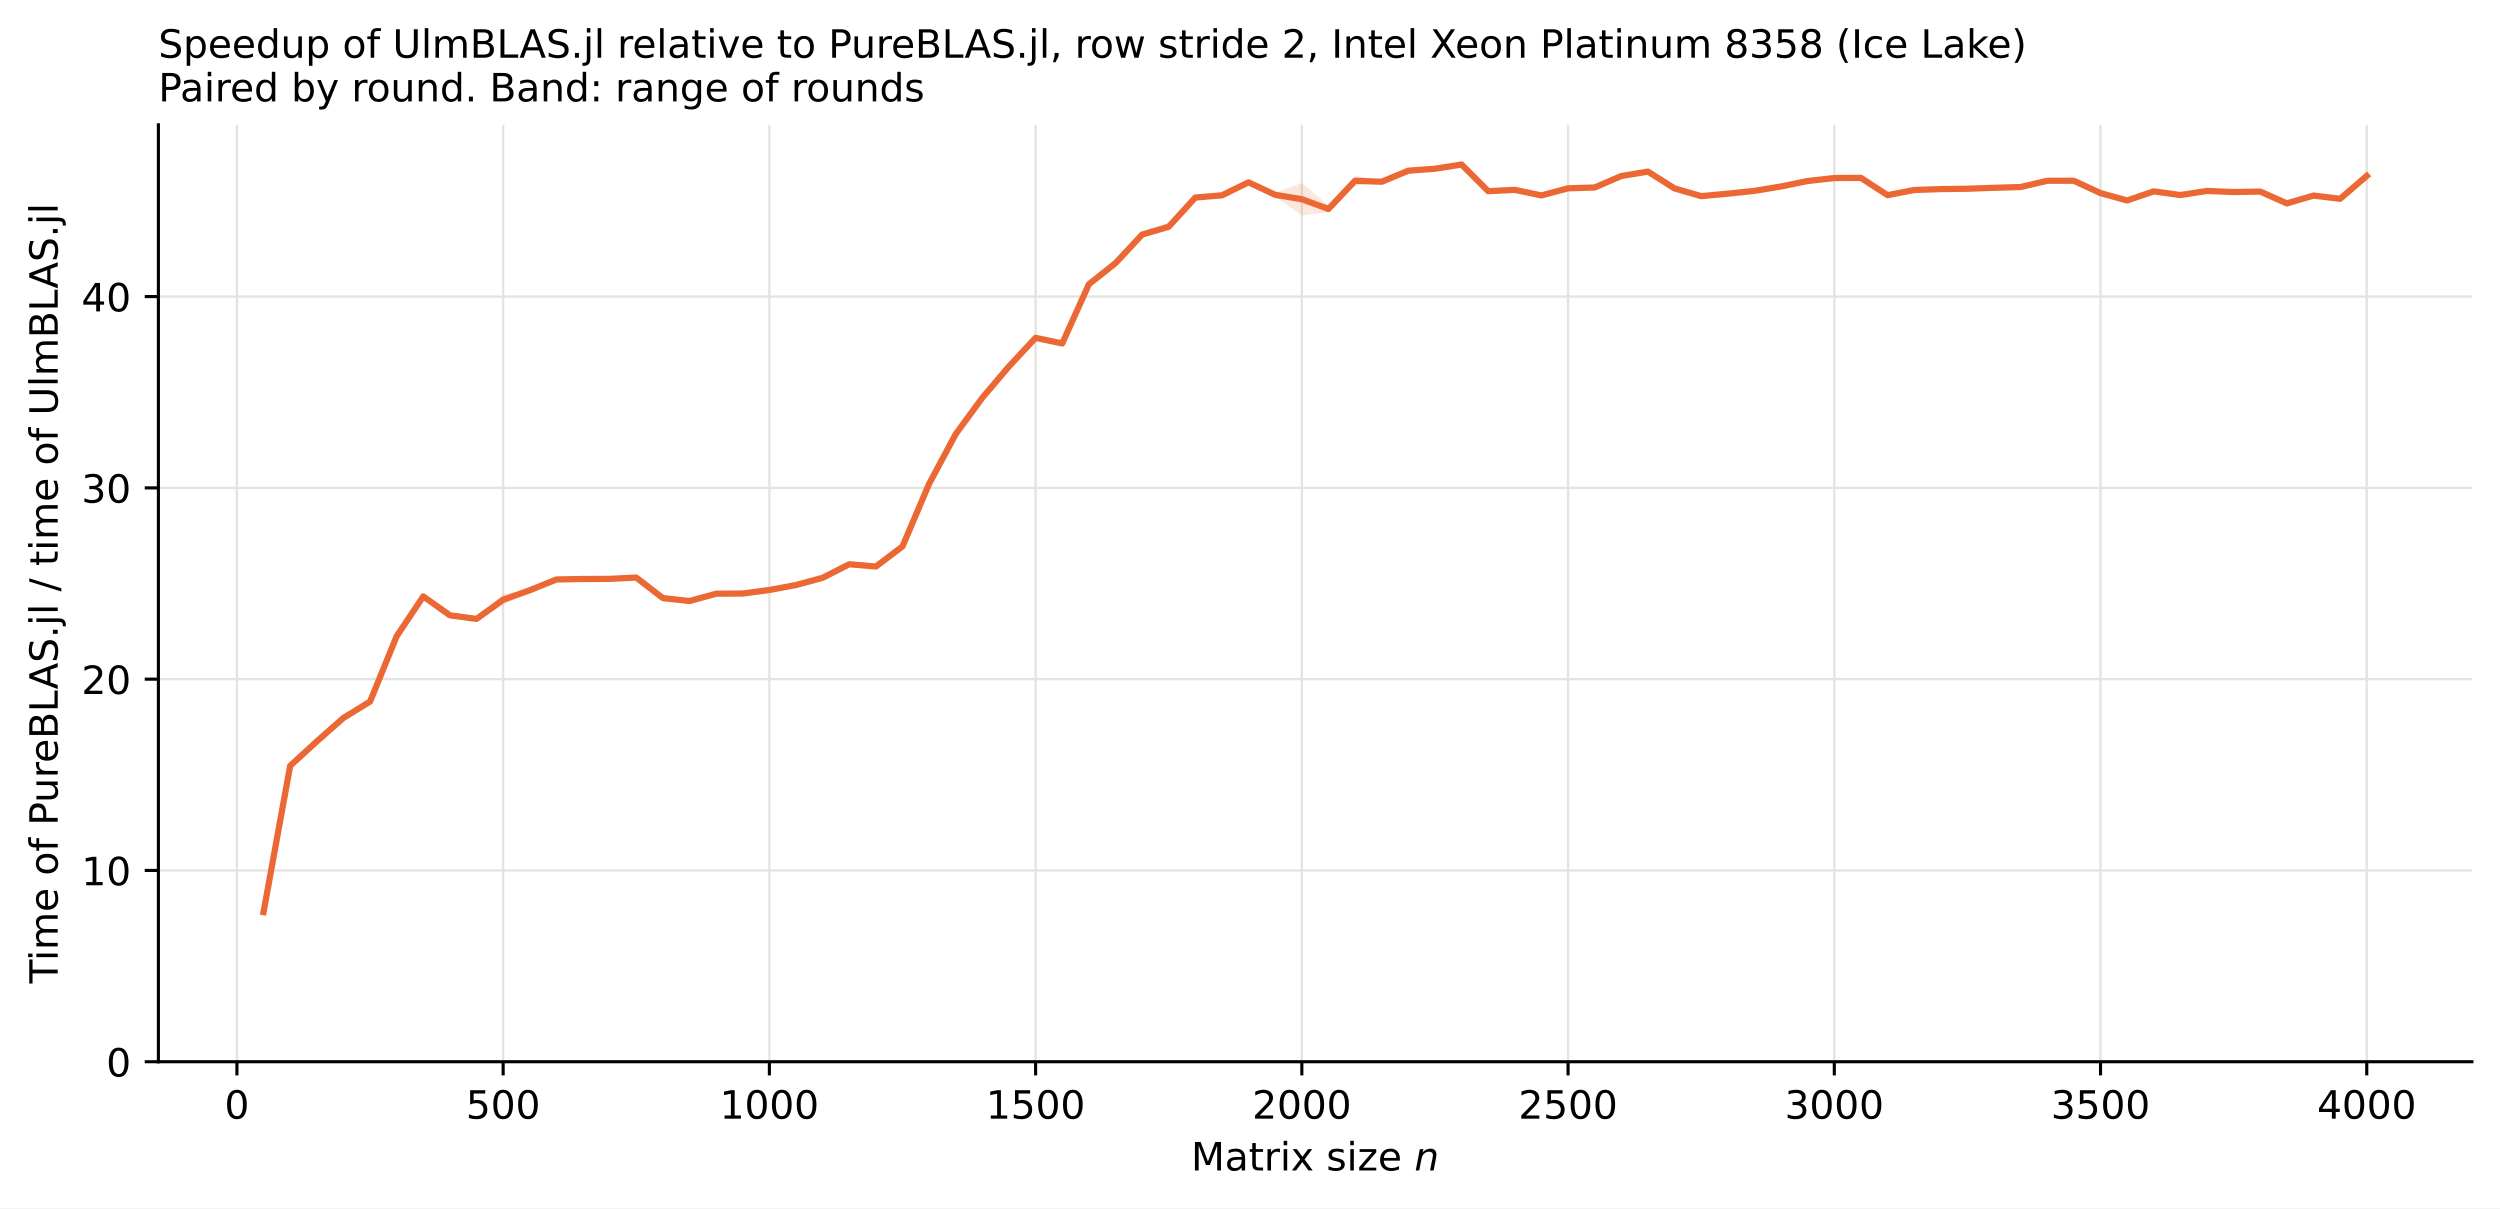
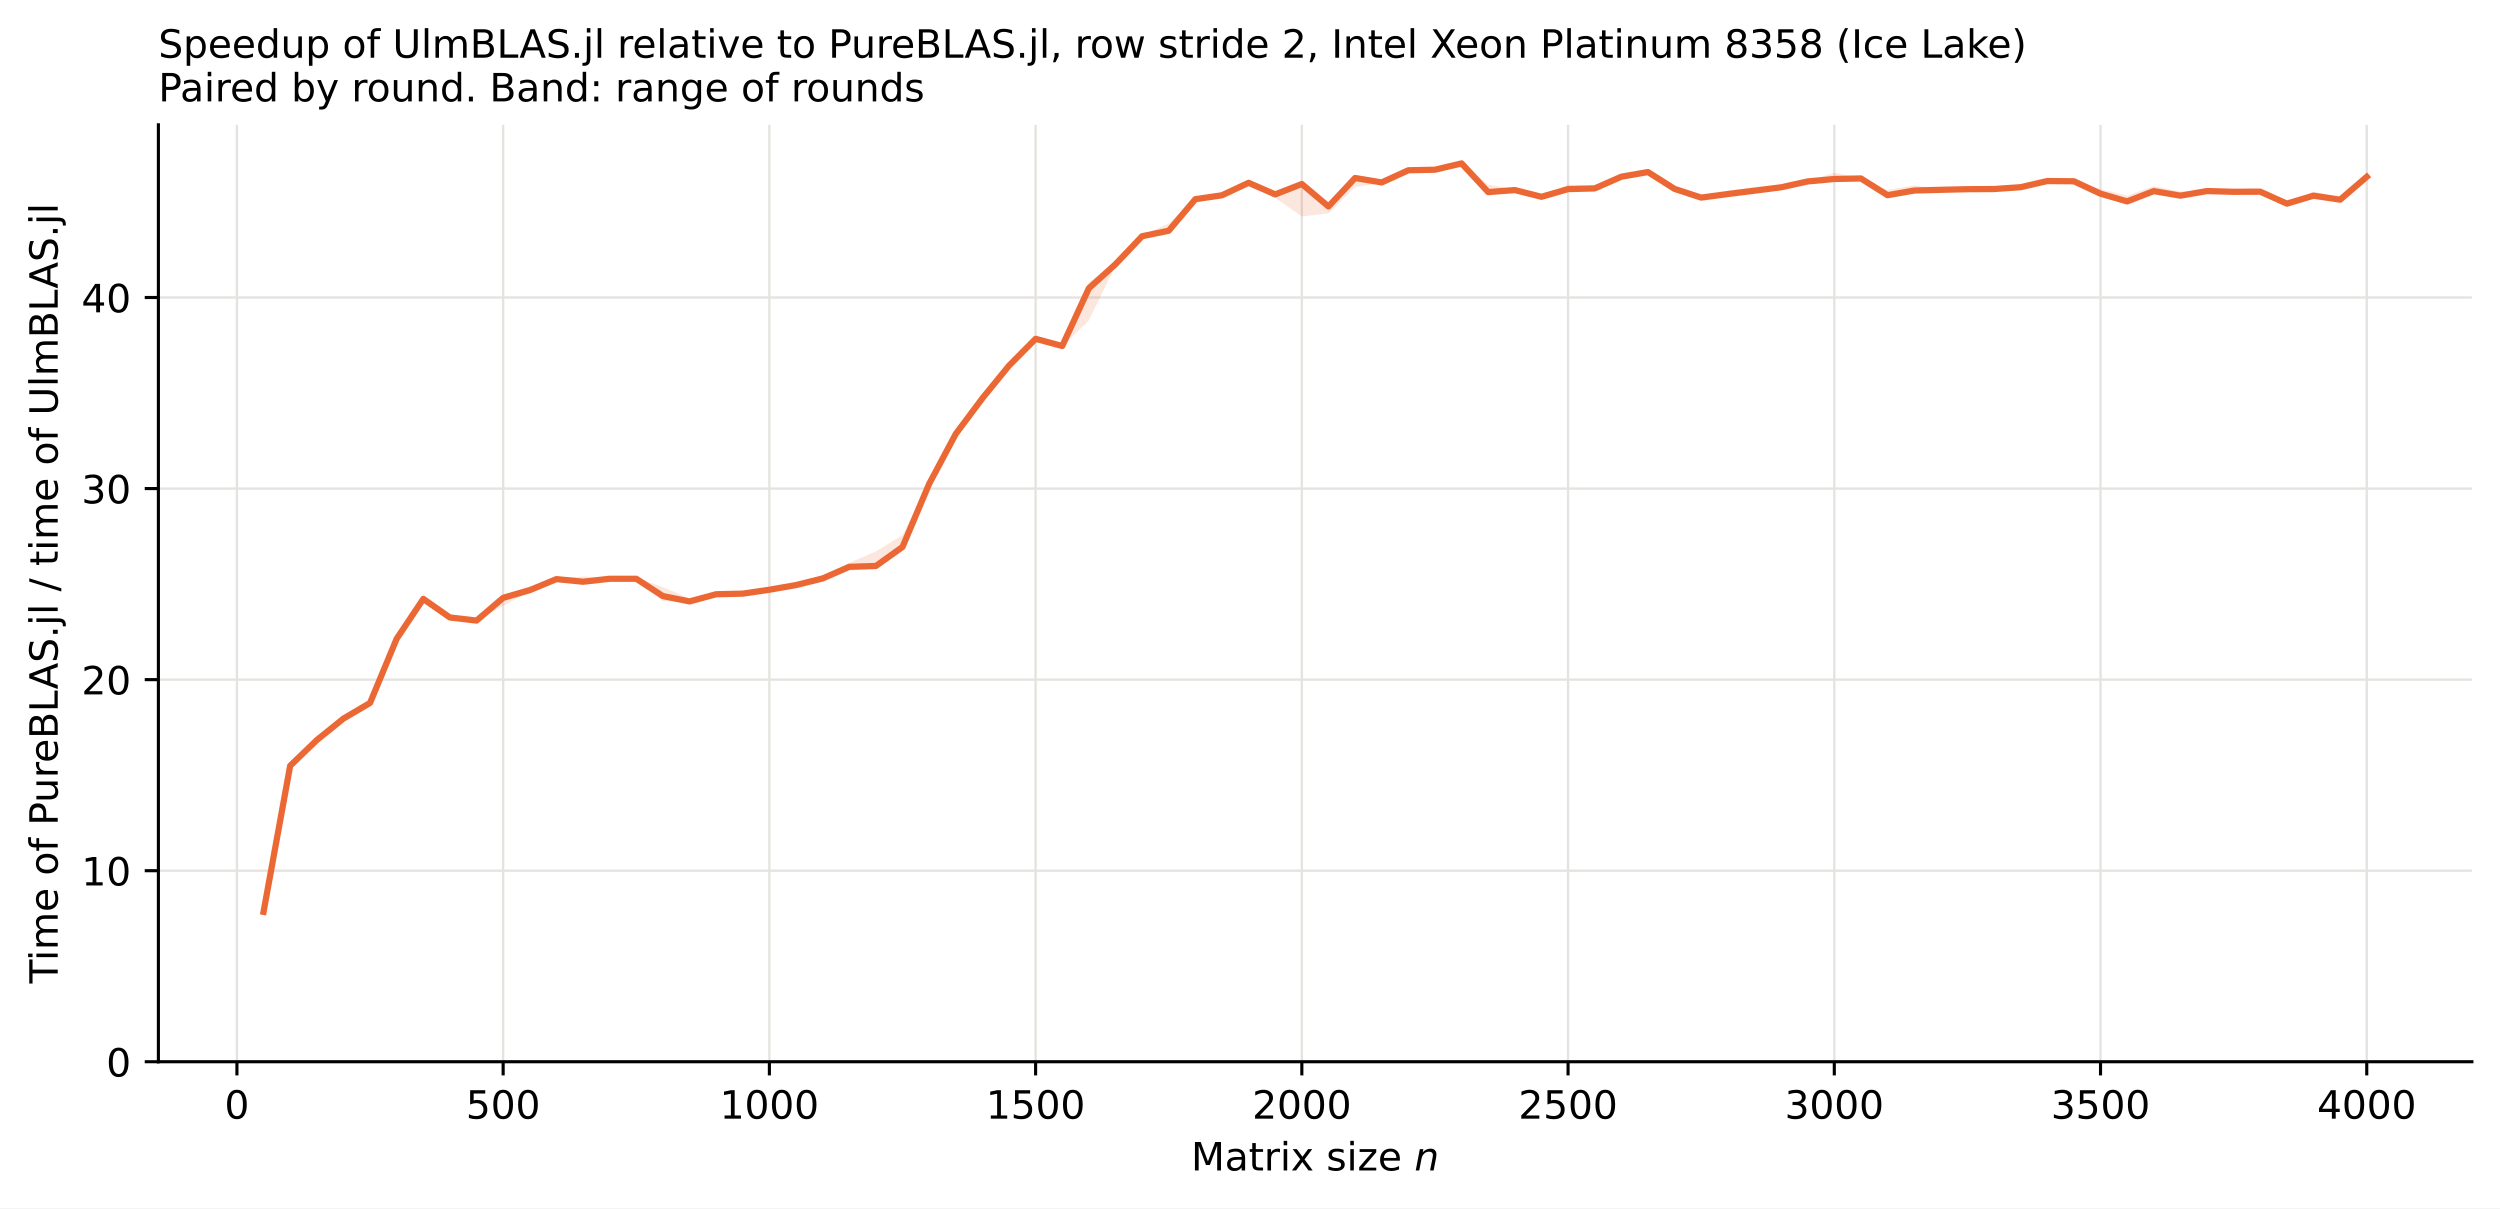
<svg xmlns="http://www.w3.org/2000/svg" xmlns:xlink="http://www.w3.org/1999/xlink" width="640.883pt" height="309.736pt" viewBox="0 0 640.883 309.736" version="1.1">
  <defs>
    <style type="text/css">*{stroke-linejoin: round; stroke-linecap: butt}</style>
  </defs>
  <g id="figure_1">
    <g id="patch_1">
      <path d="M 0 309.736  L 640.883 309.736  L 640.883 0  L 0 0  z " style="fill: #ffffff" />
    </g>
    <g id="axes_1">
      <g id="patch_2">
        <path d="M 40.603 272.18  L 633.683 272.18  L 633.683 31.996  L 40.603 31.996  z " style="fill: #ffffff" />
      </g>
      <g id="matplotlib.axis_1">
        <g id="xtick_1">
          <g id="line2d_1">
-             <path d="M 60.736 272.18  L 60.736 31.996  " clip-path="url(#p8089ffe214)" style="fill: none; stroke: #e4e3df; stroke-width: 0.6; stroke-linecap: square" />
+             <path d="M 60.736 272.18  L 60.736 31.996  " clip-path="url(#p62eb88b7e7)" style="fill: none; stroke: #e4e3df; stroke-width: 0.6; stroke-linecap: square" />
          </g>
          <g id="line2d_2">
            <defs>
-               <path id="m62ce71e92a" d="M 0 0  L 0 3.5  " style="stroke: #000000; stroke-width: 0.8" />
+               <path id="ma3f47b5cf2" d="M 0 0  L 0 3.5  " style="stroke: #000000; stroke-width: 0.8" />
            </defs>
            <g>
-               <use xlink:href="#m62ce71e92a" x="60.736" y="272.18" style="stroke: #000000; stroke-width: 0.8" />
+               <use xlink:href="#ma3f47b5cf2" x="60.736" y="272.18" style="stroke: #000000; stroke-width: 0.8" />
            </g>
          </g>
          <g id="text_1">
            <text style="font-size: 10px; font-family: 'DejaVu Sans', 'Bitstream Vera Sans', 'Computer Modern Sans Serif', 'Lucida Grande', 'Verdana', 'Geneva', 'Lucid', 'Arial', 'Helvetica', 'Avant Garde', sans-serif; text-anchor: middle" x="60.736" y="286.779" transform="rotate(-0 60.73645 286.7787)">0</text>
          </g>
        </g>
        <g id="xtick_2">
          <g id="line2d_3">
-             <path d="M 128.985 272.18  L 128.985 31.996  " clip-path="url(#p8089ffe214)" style="fill: none; stroke: #e4e3df; stroke-width: 0.6; stroke-linecap: square" />
+             <path d="M 128.985 272.18  L 128.985 31.996  " clip-path="url(#p62eb88b7e7)" style="fill: none; stroke: #e4e3df; stroke-width: 0.6; stroke-linecap: square" />
          </g>
          <g id="line2d_4">
            <g>
-               <use xlink:href="#m62ce71e92a" x="128.985" y="272.18" style="stroke: #000000; stroke-width: 0.8" />
+               <use xlink:href="#ma3f47b5cf2" x="128.985" y="272.18" style="stroke: #000000; stroke-width: 0.8" />
            </g>
          </g>
          <g id="text_2">
            <text style="font-size: 10px; font-family: 'DejaVu Sans', 'Bitstream Vera Sans', 'Computer Modern Sans Serif', 'Lucida Grande', 'Verdana', 'Geneva', 'Lucid', 'Arial', 'Helvetica', 'Avant Garde', sans-serif; text-anchor: middle" x="128.985" y="286.779" transform="rotate(-0 128.985 286.7787)">500</text>
          </g>
        </g>
        <g id="xtick_3">
          <g id="line2d_5">
-             <path d="M 197.234 272.18  L 197.234 31.996  " clip-path="url(#p8089ffe214)" style="fill: none; stroke: #e4e3df; stroke-width: 0.6; stroke-linecap: square" />
+             <path d="M 197.234 272.18  L 197.234 31.996  " clip-path="url(#p62eb88b7e7)" style="fill: none; stroke: #e4e3df; stroke-width: 0.6; stroke-linecap: square" />
          </g>
          <g id="line2d_6">
            <g>
-               <use xlink:href="#m62ce71e92a" x="197.234" y="272.18" style="stroke: #000000; stroke-width: 0.8" />
+               <use xlink:href="#ma3f47b5cf2" x="197.234" y="272.18" style="stroke: #000000; stroke-width: 0.8" />
            </g>
          </g>
          <g id="text_3">
            <text style="font-size: 10px; font-family: 'DejaVu Sans', 'Bitstream Vera Sans', 'Computer Modern Sans Serif', 'Lucida Grande', 'Verdana', 'Geneva', 'Lucid', 'Arial', 'Helvetica', 'Avant Garde', sans-serif; text-anchor: middle" x="197.234" y="286.779" transform="rotate(-0 197.2336 286.7787)">1000</text>
          </g>
        </g>
        <g id="xtick_4">
          <g id="line2d_7">
-             <path d="M 265.482 272.18  L 265.482 31.996  " clip-path="url(#p8089ffe214)" style="fill: none; stroke: #e4e3df; stroke-width: 0.6; stroke-linecap: square" />
+             <path d="M 265.482 272.18  L 265.482 31.996  " clip-path="url(#p62eb88b7e7)" style="fill: none; stroke: #e4e3df; stroke-width: 0.6; stroke-linecap: square" />
          </g>
          <g id="line2d_8">
            <g>
-               <use xlink:href="#m62ce71e92a" x="265.482" y="272.18" style="stroke: #000000; stroke-width: 0.8" />
+               <use xlink:href="#ma3f47b5cf2" x="265.482" y="272.18" style="stroke: #000000; stroke-width: 0.8" />
            </g>
          </g>
          <g id="text_4">
            <text style="font-size: 10px; font-family: 'DejaVu Sans', 'Bitstream Vera Sans', 'Computer Modern Sans Serif', 'Lucida Grande', 'Verdana', 'Geneva', 'Lucid', 'Arial', 'Helvetica', 'Avant Garde', sans-serif; text-anchor: middle" x="265.482" y="286.779" transform="rotate(-0 265.4821 286.7787)">1500</text>
          </g>
        </g>
        <g id="xtick_5">
          <g id="line2d_9">
-             <path d="M 333.731 272.18  L 333.731 31.996  " clip-path="url(#p8089ffe214)" style="fill: none; stroke: #e4e3df; stroke-width: 0.6; stroke-linecap: square" />
+             <path d="M 333.731 272.18  L 333.731 31.996  " clip-path="url(#p62eb88b7e7)" style="fill: none; stroke: #e4e3df; stroke-width: 0.6; stroke-linecap: square" />
          </g>
          <g id="line2d_10">
            <g>
-               <use xlink:href="#m62ce71e92a" x="333.731" y="272.18" style="stroke: #000000; stroke-width: 0.8" />
+               <use xlink:href="#ma3f47b5cf2" x="333.731" y="272.18" style="stroke: #000000; stroke-width: 0.8" />
            </g>
          </g>
          <g id="text_5">
            <text style="font-size: 10px; font-family: 'DejaVu Sans', 'Bitstream Vera Sans', 'Computer Modern Sans Serif', 'Lucida Grande', 'Verdana', 'Geneva', 'Lucid', 'Arial', 'Helvetica', 'Avant Garde', sans-serif; text-anchor: middle" x="333.731" y="286.779" transform="rotate(-0 333.7307 286.7787)">2000</text>
          </g>
        </g>
        <g id="xtick_6">
          <g id="line2d_11">
-             <path d="M 401.979 272.18  L 401.979 31.996  " clip-path="url(#p8089ffe214)" style="fill: none; stroke: #e4e3df; stroke-width: 0.6; stroke-linecap: square" />
+             <path d="M 401.979 272.18  L 401.979 31.996  " clip-path="url(#p62eb88b7e7)" style="fill: none; stroke: #e4e3df; stroke-width: 0.6; stroke-linecap: square" />
          </g>
          <g id="line2d_12">
            <g>
-               <use xlink:href="#m62ce71e92a" x="401.979" y="272.18" style="stroke: #000000; stroke-width: 0.8" />
+               <use xlink:href="#ma3f47b5cf2" x="401.979" y="272.18" style="stroke: #000000; stroke-width: 0.8" />
            </g>
          </g>
          <g id="text_6">
            <text style="font-size: 10px; font-family: 'DejaVu Sans', 'Bitstream Vera Sans', 'Computer Modern Sans Serif', 'Lucida Grande', 'Verdana', 'Geneva', 'Lucid', 'Arial', 'Helvetica', 'Avant Garde', sans-serif; text-anchor: middle" x="401.979" y="286.779" transform="rotate(-0 401.9793 286.7787)">2500</text>
          </g>
        </g>
        <g id="xtick_7">
          <g id="line2d_13">
-             <path d="M 470.228 272.18  L 470.228 31.996  " clip-path="url(#p8089ffe214)" style="fill: none; stroke: #e4e3df; stroke-width: 0.6; stroke-linecap: square" />
+             <path d="M 470.228 272.18  L 470.228 31.996  " clip-path="url(#p62eb88b7e7)" style="fill: none; stroke: #e4e3df; stroke-width: 0.6; stroke-linecap: square" />
          </g>
          <g id="line2d_14">
            <g>
-               <use xlink:href="#m62ce71e92a" x="470.228" y="272.18" style="stroke: #000000; stroke-width: 0.8" />
+               <use xlink:href="#ma3f47b5cf2" x="470.228" y="272.18" style="stroke: #000000; stroke-width: 0.8" />
            </g>
          </g>
          <g id="text_7">
            <text style="font-size: 10px; font-family: 'DejaVu Sans', 'Bitstream Vera Sans', 'Computer Modern Sans Serif', 'Lucida Grande', 'Verdana', 'Geneva', 'Lucid', 'Arial', 'Helvetica', 'Avant Garde', sans-serif; text-anchor: middle" x="470.228" y="286.779" transform="rotate(-0 470.2278 286.7787)">3000</text>
          </g>
        </g>
        <g id="xtick_8">
          <g id="line2d_15">
-             <path d="M 538.476 272.18  L 538.476 31.996  " clip-path="url(#p8089ffe214)" style="fill: none; stroke: #e4e3df; stroke-width: 0.6; stroke-linecap: square" />
+             <path d="M 538.476 272.18  L 538.476 31.996  " clip-path="url(#p62eb88b7e7)" style="fill: none; stroke: #e4e3df; stroke-width: 0.6; stroke-linecap: square" />
          </g>
          <g id="line2d_16">
            <g>
-               <use xlink:href="#m62ce71e92a" x="538.476" y="272.18" style="stroke: #000000; stroke-width: 0.8" />
+               <use xlink:href="#ma3f47b5cf2" x="538.476" y="272.18" style="stroke: #000000; stroke-width: 0.8" />
            </g>
          </g>
          <g id="text_8">
            <text style="font-size: 10px; font-family: 'DejaVu Sans', 'Bitstream Vera Sans', 'Computer Modern Sans Serif', 'Lucida Grande', 'Verdana', 'Geneva', 'Lucid', 'Arial', 'Helvetica', 'Avant Garde', sans-serif; text-anchor: middle" x="538.476" y="286.779" transform="rotate(-0 538.4764 286.7787)">3500</text>
          </g>
        </g>
        <g id="xtick_9">
          <g id="line2d_17">
-             <path d="M 606.725 272.18  L 606.725 31.996  " clip-path="url(#p8089ffe214)" style="fill: none; stroke: #e4e3df; stroke-width: 0.6; stroke-linecap: square" />
+             <path d="M 606.725 272.18  L 606.725 31.996  " clip-path="url(#p62eb88b7e7)" style="fill: none; stroke: #e4e3df; stroke-width: 0.6; stroke-linecap: square" />
          </g>
          <g id="line2d_18">
            <g>
-               <use xlink:href="#m62ce71e92a" x="606.725" y="272.18" style="stroke: #000000; stroke-width: 0.8" />
+               <use xlink:href="#ma3f47b5cf2" x="606.725" y="272.18" style="stroke: #000000; stroke-width: 0.8" />
            </g>
          </g>
          <g id="text_9">
            <text style="font-size: 10px; font-family: 'DejaVu Sans', 'Bitstream Vera Sans', 'Computer Modern Sans Serif', 'Lucida Grande', 'Verdana', 'Geneva', 'Lucid', 'Arial', 'Helvetica', 'Avant Garde', sans-serif; text-anchor: middle" x="606.725" y="286.779" transform="rotate(-0 606.7249 286.7787)">4000</text>
          </g>
        </g>
        <g id="text_10">
          <g transform="translate(305.3431 300.4568)">
            <text>
              <tspan x="0" y="-0.406" style="font-size: 10px; font-family: 'DejaVu Sans'">M</tspan>
              <tspan x="8.628" y="-0.406" style="font-size: 10px; font-family: 'DejaVu Sans'">a</tspan>
              <tspan x="14.756" y="-0.406" style="font-size: 10px; font-family: 'DejaVu Sans'">t</tspan>
              <tspan x="18.677" y="-0.406" style="font-size: 10px; font-family: 'DejaVu Sans'">r</tspan>
              <tspan x="22.788" y="-0.406" style="font-size: 10px; font-family: 'DejaVu Sans'">i</tspan>
              <tspan x="25.566" y="-0.406" style="font-size: 10px; font-family: 'DejaVu Sans'">x</tspan>
              <tspan x="31.484" y="-0.406" style="font-size: 10px; font-family: 'DejaVu Sans'"> </tspan>
              <tspan x="34.663" y="-0.406" style="font-size: 10px; font-family: 'DejaVu Sans'">s</tspan>
              <tspan x="39.873" y="-0.406" style="font-size: 10px; font-family: 'DejaVu Sans'">i</tspan>
              <tspan x="42.651" y="-0.406" style="font-size: 10px; font-family: 'DejaVu Sans'">z</tspan>
              <tspan x="47.9" y="-0.406" style="font-size: 10px; font-family: 'DejaVu Sans'">e</tspan>
              <tspan x="54.053" y="-0.406" style="font-size: 10px; font-family: 'DejaVu Sans'"> </tspan>
              <tspan x="57.231" y="-0.406" style="font-style: oblique; font-size: 10px; font-family: 'DejaVu Sans'">n</tspan>
            </text>
          </g>
        </g>
      </g>
      <g id="matplotlib.axis_2">
        <g id="ytick_1">
          <g id="line2d_19">
-             <path d="M 40.603 272.18  L 633.683 272.18  " clip-path="url(#p8089ffe214)" style="fill: none; stroke: #e4e3df; stroke-width: 0.6; stroke-linecap: square" />
+             <path d="M 40.603 272.18  L 633.683 272.18  " clip-path="url(#p62eb88b7e7)" style="fill: none; stroke: #e4e3df; stroke-width: 0.6; stroke-linecap: square" />
          </g>
          <g id="line2d_20">
            <defs>
-               <path id="m2fef79ce32" d="M 0 0  L -3.5 0  " style="stroke: #000000; stroke-width: 0.8" />
+               <path id="mf1a2f7d081" d="M 0 0  L -3.5 0  " style="stroke: #000000; stroke-width: 0.8" />
            </defs>
            <g>
-               <use xlink:href="#m2fef79ce32" x="40.603" y="272.18" style="stroke: #000000; stroke-width: 0.8" />
+               <use xlink:href="#mf1a2f7d081" x="40.603" y="272.18" style="stroke: #000000; stroke-width: 0.8" />
            </g>
          </g>
          <g id="text_11">
            <text style="font-size: 10px; font-family: 'DejaVu Sans', 'Bitstream Vera Sans', 'Computer Modern Sans Serif', 'Lucida Grande', 'Verdana', 'Geneva', 'Lucid', 'Arial', 'Helvetica', 'Avant Garde', sans-serif; text-anchor: end" x="33.603" y="275.979" transform="rotate(-0 33.60312 275.9795)">0</text>
          </g>
        </g>
        <g id="ytick_2">
          <g id="line2d_21">
-             <path d="M 40.603 223.143  L 633.683 223.143  " clip-path="url(#p8089ffe214)" style="fill: none; stroke: #e4e3df; stroke-width: 0.6; stroke-linecap: square" />
+             <path d="M 40.603 223.202  L 633.683 223.202  " clip-path="url(#p62eb88b7e7)" style="fill: none; stroke: #e4e3df; stroke-width: 0.6; stroke-linecap: square" />
          </g>
          <g id="line2d_22">
            <g>
-               <use xlink:href="#m2fef79ce32" x="40.603" y="223.143" style="stroke: #000000; stroke-width: 0.8" />
+               <use xlink:href="#mf1a2f7d081" x="40.603" y="223.202" style="stroke: #000000; stroke-width: 0.8" />
            </g>
          </g>
          <g id="text_12">
-             <text style="font-size: 10px; font-family: 'DejaVu Sans', 'Bitstream Vera Sans', 'Computer Modern Sans Serif', 'Lucida Grande', 'Verdana', 'Geneva', 'Lucid', 'Arial', 'Helvetica', 'Avant Garde', sans-serif; text-anchor: end" x="33.603" y="226.942" transform="rotate(-0 33.60312 226.9423)">10</text>
+             <text style="font-size: 10px; font-family: 'DejaVu Sans', 'Bitstream Vera Sans', 'Computer Modern Sans Serif', 'Lucida Grande', 'Verdana', 'Geneva', 'Lucid', 'Arial', 'Helvetica', 'Avant Garde', sans-serif; text-anchor: end" x="33.603" y="227.001" transform="rotate(-0 33.60312 227.0007)">10</text>
          </g>
        </g>
        <g id="ytick_3">
          <g id="line2d_23">
-             <path d="M 40.603 174.106  L 633.683 174.106  " clip-path="url(#p8089ffe214)" style="fill: none; stroke: #e4e3df; stroke-width: 0.6; stroke-linecap: square" />
+             <path d="M 40.603 174.223  L 633.683 174.223  " clip-path="url(#p62eb88b7e7)" style="fill: none; stroke: #e4e3df; stroke-width: 0.6; stroke-linecap: square" />
          </g>
          <g id="line2d_24">
            <g>
-               <use xlink:href="#m2fef79ce32" x="40.603" y="174.106" style="stroke: #000000; stroke-width: 0.8" />
+               <use xlink:href="#mf1a2f7d081" x="40.603" y="174.223" style="stroke: #000000; stroke-width: 0.8" />
            </g>
          </g>
          <g id="text_13">
-             <text style="font-size: 10px; font-family: 'DejaVu Sans', 'Bitstream Vera Sans', 'Computer Modern Sans Serif', 'Lucida Grande', 'Verdana', 'Geneva', 'Lucid', 'Arial', 'Helvetica', 'Avant Garde', sans-serif; text-anchor: end" x="33.603" y="177.905" transform="rotate(-0 33.60312 177.9052)">20</text>
+             <text style="font-size: 10px; font-family: 'DejaVu Sans', 'Bitstream Vera Sans', 'Computer Modern Sans Serif', 'Lucida Grande', 'Verdana', 'Geneva', 'Lucid', 'Arial', 'Helvetica', 'Avant Garde', sans-serif; text-anchor: end" x="33.603" y="178.022" transform="rotate(-0 33.60312 178.022)">20</text>
          </g>
        </g>
        <g id="ytick_4">
          <g id="line2d_25">
-             <path d="M 40.603 125.069  L 633.683 125.069  " clip-path="url(#p8089ffe214)" style="fill: none; stroke: #e4e3df; stroke-width: 0.6; stroke-linecap: square" />
+             <path d="M 40.603 125.244  L 633.683 125.244  " clip-path="url(#p62eb88b7e7)" style="fill: none; stroke: #e4e3df; stroke-width: 0.6; stroke-linecap: square" />
          </g>
          <g id="line2d_26">
            <g>
-               <use xlink:href="#m2fef79ce32" x="40.603" y="125.069" style="stroke: #000000; stroke-width: 0.8" />
+               <use xlink:href="#mf1a2f7d081" x="40.603" y="125.244" style="stroke: #000000; stroke-width: 0.8" />
            </g>
          </g>
          <g id="text_14">
-             <text style="font-size: 10px; font-family: 'DejaVu Sans', 'Bitstream Vera Sans', 'Computer Modern Sans Serif', 'Lucida Grande', 'Verdana', 'Geneva', 'Lucid', 'Arial', 'Helvetica', 'Avant Garde', sans-serif; text-anchor: end" x="33.603" y="128.868" transform="rotate(-0 33.60312 128.8681)">30</text>
+             <text style="font-size: 10px; font-family: 'DejaVu Sans', 'Bitstream Vera Sans', 'Computer Modern Sans Serif', 'Lucida Grande', 'Verdana', 'Geneva', 'Lucid', 'Arial', 'Helvetica', 'Avant Garde', sans-serif; text-anchor: end" x="33.603" y="129.043" transform="rotate(-0 33.60312 129.0432)">30</text>
          </g>
        </g>
        <g id="ytick_5">
          <g id="line2d_27">
-             <path d="M 40.603 76.032  L 633.683 76.032  " clip-path="url(#p8089ffe214)" style="fill: none; stroke: #e4e3df; stroke-width: 0.6; stroke-linecap: square" />
+             <path d="M 40.603 76.265  L 633.683 76.265  " clip-path="url(#p62eb88b7e7)" style="fill: none; stroke: #e4e3df; stroke-width: 0.6; stroke-linecap: square" />
          </g>
          <g id="line2d_28">
            <g>
-               <use xlink:href="#m2fef79ce32" x="40.603" y="76.032" style="stroke: #000000; stroke-width: 0.8" />
+               <use xlink:href="#mf1a2f7d081" x="40.603" y="76.265" style="stroke: #000000; stroke-width: 0.8" />
            </g>
          </g>
          <g id="text_15">
-             <text style="font-size: 10px; font-family: 'DejaVu Sans', 'Bitstream Vera Sans', 'Computer Modern Sans Serif', 'Lucida Grande', 'Verdana', 'Geneva', 'Lucid', 'Arial', 'Helvetica', 'Avant Garde', sans-serif; text-anchor: end" x="33.603" y="79.831" transform="rotate(-0 33.60312 79.83092)">40</text>
+             <text style="font-size: 10px; font-family: 'DejaVu Sans', 'Bitstream Vera Sans', 'Computer Modern Sans Serif', 'Lucida Grande', 'Verdana', 'Geneva', 'Lucid', 'Arial', 'Helvetica', 'Avant Garde', sans-serif; text-anchor: end" x="33.603" y="80.065" transform="rotate(-0 33.60312 80.06451)">40</text>
          </g>
        </g>
        <g id="text_16">
          <text style="font-size: 10px; font-family: 'DejaVu Sans', 'Bitstream Vera Sans', 'Computer Modern Sans Serif', 'Lucida Grande', 'Verdana', 'Geneva', 'Lucid', 'Arial', 'Helvetica', 'Avant Garde', sans-serif; text-anchor: middle" x="14.798" y="152.088" transform="rotate(-90 14.79844 152.0882)">Time of PureBLAS.jl / time of UlmBLAS.jl</text>
        </g>
      </g>
      <g id="FillBetweenPolyCollection_1">
        <defs>
-           <path id="m2ff7732c3e" d="M 67.561 -76.03  L 67.561 -75.798  L 74.386 -113.129  L 81.211 -119.233  L 88.036 -125.463  L 94.861 -129.647  L 101.686 -146.119  L 108.51 -156.23  L 115.335 -151.573  L 122.16 -150.785  L 128.985 -154.545  L 135.81 -158.247  L 142.635 -160.804  L 149.46 -160.512  L 156.284 -161.171  L 163.109 -161.515  L 169.934 -155.755  L 176.759 -155.618  L 183.584 -157.54  L 190.409 -157.467  L 197.234 -158.285  L 204.058 -159.636  L 210.883 -161.56  L 217.708 -164.584  L 224.533 -164.219  L 231.358 -169.651  L 238.183 -185.574  L 245.008 -198.256  L 251.832 -207.735  L 258.657 -215.409  L 265.482 -223.097  L 272.307 -221.256  L 279.132 -236.07  L 285.957 -242.247  L 292.782 -249.433  L 299.606 -250.557  L 306.431 -258.936  L 313.256 -259.396  L 320.081 -262.783  L 326.906 -259.248  L 333.731 -254.505  L 340.556 -255.279  L 347.38 -262.043  L 354.205 -263.042  L 361.03 -265.596  L 367.855 -266.461  L 374.68 -266.996  L 381.505 -260.688  L 388.33 -260.859  L 395.154 -259.554  L 401.979 -261.394  L 408.804 -261.648  L 415.629 -264.525  L 422.454 -265.593  L 429.279 -261.29  L 436.104 -259.346  L 442.928 -259.915  L 449.753 -260.498  L 456.578 -261.887  L 463.403 -263.112  L 470.228 -264.072  L 477.053 -263.866  L 483.878 -259.448  L 490.702 -260.905  L 497.527 -261.178  L 504.352 -261.201  L 511.177 -261.49  L 518.002 -261.313  L 524.827 -263.177  L 531.652 -263.254  L 538.476 -260.113  L 545.301 -258.333  L 552.126 -260.355  L 558.951 -259.619  L 565.776 -260.536  L 572.601 -260.187  L 579.426 -260.398  L 586.25 -257.386  L 593.075 -259.366  L 599.9 -258.732  L 606.725 -264.604  L 606.725 -264.683  L 606.725 -264.683  L 599.9 -258.814  L 593.075 -259.837  L 586.25 -257.797  L 579.426 -260.858  L 572.601 -260.832  L 565.776 -261.039  L 558.951 -259.846  L 552.126 -261.011  L 545.301 -258.368  L 538.476 -260.35  L 531.652 -263.537  L 524.827 -263.613  L 518.002 -262.272  L 511.177 -261.697  L 504.352 -261.505  L 497.527 -261.343  L 490.702 -261.16  L 483.878 -259.961  L 477.053 -264.428  L 470.228 -264.122  L 463.403 -263.552  L 456.578 -261.989  L 449.753 -261.117  L 442.928 -260.259  L 436.104 -259.569  L 429.279 -261.582  L 422.454 -265.905  L 415.629 -264.708  L 408.804 -261.702  L 401.979 -261.528  L 395.154 -259.727  L 388.33 -261.279  L 381.505 -260.759  L 374.68 -268.124  L 367.855 -266.5  L 361.03 -266.363  L 354.205 -263.239  L 347.38 -264.741  L 340.556 -257.064  L 333.731 -262.835  L 326.906 -260.34  L 320.081 -263.204  L 313.256 -259.939  L 306.431 -259.25  L 299.606 -252.688  L 292.782 -249.758  L 285.957 -242.308  L 279.132 -237.643  L 272.307 -222.123  L 265.482 -223.172  L 258.657 -216.215  L 251.832 -207.828  L 245.008 -198.685  L 238.183 -185.854  L 231.358 -169.679  L 224.533 -164.795  L 217.708 -165.597  L 210.883 -161.679  L 204.058 -159.896  L 197.234 -158.702  L 190.409 -157.697  L 183.584 -157.544  L 176.759 -155.699  L 169.934 -157.072  L 163.109 -161.838  L 156.284 -161.517  L 149.46 -162.102  L 142.635 -161.57  L 135.81 -158.592  L 128.985 -157.451  L 122.16 -151.365  L 115.335 -152.423  L 108.51 -157.468  L 101.686 -147.162  L 94.861 -130.12  L 88.036 -125.938  L 81.211 -120.111  L 74.386 -113.72  L 67.561 -76.03  z " />
+           <path id="m9a5c31e6e1" d="M 67.561 -76.047  L 67.561 -75.752  L 74.386 -113.039  L 81.211 -119.136  L 88.036 -125.358  L 94.861 -129.425  L 101.686 -145.208  L 108.51 -156.088  L 115.335 -150.672  L 122.16 -150.606  L 128.985 -154.406  L 135.81 -158.103  L 142.635 -160.657  L 149.46 -160.366  L 156.284 -161.024  L 163.109 -161.312  L 169.934 -155.614  L 176.759 -155.478  L 183.584 -157.398  L 190.409 -157.324  L 197.234 -158.142  L 204.058 -159.491  L 210.883 -161.412  L 217.708 -163.446  L 224.533 -164.068  L 231.358 -169.494  L 238.183 -185.398  L 245.008 -198.065  L 251.832 -207.532  L 258.657 -215.198  L 265.482 -222.52  L 272.307 -220.824  L 279.132 -227.607  L 285.957 -241.617  L 292.782 -248.834  L 299.606 -250.303  L 306.431 -258.447  L 313.256 -259.132  L 320.081 -262.515  L 326.906 -258.984  L 333.731 -254.246  L 340.556 -255.02  L 347.38 -261.776  L 354.205 -262.773  L 361.03 -265.325  L 367.855 -266.189  L 374.68 -266.722  L 381.505 -260.422  L 388.33 -260.593  L 395.154 -258.782  L 401.979 -261.127  L 408.804 -261.381  L 415.629 -264.255  L 422.454 -265.321  L 429.279 -261.024  L 436.104 -258.44  L 442.928 -259.65  L 449.753 -260.233  L 456.578 -261.62  L 463.403 -262.844  L 470.228 -263.802  L 477.053 -263.596  L 483.878 -259.184  L 490.702 -260.639  L 497.527 -260.912  L 504.352 -260.935  L 511.177 -261.223  L 518.002 -261.047  L 524.827 -262.908  L 531.652 -262.986  L 538.476 -259.847  L 545.301 -258.07  L 552.126 -260.089  L 558.951 -259.354  L 565.776 -260.27  L 572.601 -259.922  L 579.426 -260.132  L 586.25 -257.124  L 593.075 -259.102  L 599.9 -258.469  L 606.725 -264.334  L 606.725 -265.098  L 606.725 -265.098  L 599.9 -259.073  L 593.075 -260.623  L 586.25 -257.817  L 579.426 -261.445  L 572.601 -261.346  L 565.776 -260.773  L 558.951 -260.662  L 552.126 -262.041  L 545.301 -259.581  L 538.476 -261.305  L 531.652 -263.441  L 524.827 -263.344  L 518.002 -262.004  L 511.177 -261.43  L 504.352 -261.373  L 497.527 -261.207  L 490.702 -262.222  L 483.878 -261.05  L 477.053 -264.158  L 470.228 -265.447  L 463.403 -263.283  L 456.578 -262.332  L 449.753 -261.783  L 442.928 -260.866  L 436.104 -259.304  L 429.279 -261.669  L 422.454 -265.863  L 415.629 -264.909  L 408.804 -262.277  L 401.979 -262.381  L 395.154 -259.462  L 388.33 -261.214  L 381.505 -262.414  L 374.68 -268.122  L 367.855 -266.815  L 361.03 -266.672  L 354.205 -263.714  L 347.38 -264.47  L 340.556 -257.126  L 333.731 -263.213  L 326.906 -260.075  L 320.081 -262.935  L 313.256 -260.441  L 306.431 -258.986  L 299.606 -252.432  L 292.782 -249.505  L 285.957 -242.064  L 279.132 -237.405  L 272.307 -221.903  L 265.482 -222.951  L 258.657 -216.155  L 251.832 -208.671  L 245.008 -198.53  L 238.183 -186.059  L 231.358 -172.565  L 224.533 -168.376  L 217.708 -165.444  L 210.883 -161.531  L 204.058 -160.023  L 197.234 -158.849  L 190.409 -158.013  L 183.584 -157.503  L 176.759 -156.329  L 169.934 -159.234  L 163.109 -161.69  L 156.284 -161.678  L 149.46 -161.954  L 142.635 -161.422  L 135.81 -159.444  L 128.985 -157.309  L 122.16 -151.229  L 115.335 -152.286  L 108.51 -157.325  L 101.686 -147.032  L 94.861 -130.01  L 88.036 -125.832  L 81.211 -121.146  L 74.386 -113.629  L 67.561 -76.047  z " />
        </defs>
-         <g clip-path="url(#p8089ffe214)">
-           <use xlink:href="#m2ff7732c3e" x="0" y="309.736" style="fill: #eb6834; fill-opacity: 0.16" />
+         <g clip-path="url(#p62eb88b7e7)">
+           <use xlink:href="#m9a5c31e6e1" x="0" y="309.736" style="fill: #eb6834; fill-opacity: 0.16" />
        </g>
      </g>
      <g id="line2d_29">
-         <path d="M 67.561 233.823  L 74.386 196.312  L 81.211 190.064  L 88.036 184.036  L 94.861 179.853  L 101.686 163.096  L 108.51 152.888  L 115.335 157.739  L 122.16 158.661  L 128.985 153.738  L 135.81 151.317  L 142.635 148.549  L 149.46 148.429  L 156.284 148.392  L 163.109 148.06  L 169.934 153.323  L 176.759 154.078  L 183.584 152.194  L 190.409 152.154  L 197.234 151.243  L 204.058 149.971  L 210.883 148.117  L 217.708 144.646  L 224.533 145.23  L 231.358 140.071  L 238.183 124.022  L 245.008 111.266  L 251.832 101.955  L 258.657 93.924  L 265.482 86.602  L 272.307 88.047  L 279.132 72.88  L 285.957 67.459  L 292.782 60.141  L 299.606 58.114  L 306.431 50.643  L 313.256 50.069  L 320.081 46.743  L 326.906 49.942  L 333.731 51.066  L 340.556 53.565  L 347.38 46.345  L 354.205 46.596  L 361.03 43.757  L 367.855 43.256  L 374.68 42.177  L 381.505 49.013  L 388.33 48.668  L 395.154 50.096  L 401.979 48.276  L 408.804 48.062  L 415.629 45.12  L 422.454 43.988  L 429.279 48.301  L 436.104 50.279  L 442.928 49.65  L 449.753 48.929  L 456.578 47.798  L 463.403 46.405  L 470.228 45.639  L 477.053 45.59  L 483.878 50.032  L 490.702 48.704  L 497.527 48.476  L 504.352 48.384  L 511.177 48.143  L 518.002 47.944  L 524.827 46.341  L 531.652 46.341  L 538.476 49.505  L 545.301 51.386  L 552.126 49.054  L 558.951 50.004  L 565.776 48.949  L 572.601 49.227  L 579.426 49.108  L 586.25 52.145  L 593.075 50.135  L 599.9 50.964  L 606.725 45.093  " clip-path="url(#p8089ffe214)" style="fill: none; stroke: #eb6834; stroke-width: 1.6; stroke-linecap: square" />
+         <path d="M 67.561 233.753  L 74.386 196.302  L 81.211 189.724  L 88.036 184.213  L 94.861 180.199  L 101.686 163.747  L 108.51 153.542  L 115.335 158.299  L 122.16 159.086  L 128.985 153.257  L 135.81 151.289  L 142.635 148.456  L 149.46 149.128  L 156.284 148.367  L 163.109 148.369  L 169.934 152.807  L 176.759 154.178  L 183.584 152.335  L 190.409 152.183  L 197.234 151.179  L 204.058 149.987  L 210.883 148.285  L 217.708 145.304  L 224.533 145.093  L 231.358 140.215  L 238.183 124.059  L 245.008 111.243  L 251.832 102.111  L 258.657 93.735  L 265.482 86.861  L 272.307 88.699  L 279.132 73.903  L 285.957 67.733  L 292.782 60.556  L 299.606 59.145  L 306.431 51.064  L 313.256 50.063  L 320.081 46.861  L 326.906 49.833  L 333.731 47.169  L 340.556 52.934  L 347.38 45.63  L 354.205 46.767  L 361.03 43.646  L 367.855 43.509  L 374.68 41.887  L 381.505 49.244  L 388.33 48.724  L 395.154 50.447  L 401.979 48.476  L 408.804 48.302  L 415.629 45.299  L 422.454 44.104  L 429.279 48.421  L 436.104 50.655  L 442.928 49.742  L 449.753 48.886  L 456.578 48.014  L 463.403 46.512  L 470.228 45.884  L 477.053 45.749  L 483.878 50.04  L 490.702 48.842  L 497.527 48.66  L 504.352 48.499  L 511.177 48.462  L 518.002 47.986  L 524.827 46.41  L 531.652 46.469  L 538.476 49.652  L 545.301 51.632  L 552.126 48.991  L 558.951 50.156  L 565.776 48.975  L 572.601 49.17  L 579.426 49.144  L 586.25 52.201  L 593.075 50.164  L 599.9 51.186  L 606.725 45.324  " clip-path="url(#p62eb88b7e7)" style="fill: none; stroke: #eb6834; stroke-width: 1.6; stroke-linecap: square" />
      </g>
      <g id="patch_3">
        <path d="M 40.603 272.18  L 40.603 31.996  " style="fill: none; stroke: #000000; stroke-width: 0.8; stroke-linejoin: miter; stroke-linecap: square" />
      </g>
      <g id="patch_4">
        <path d="M 40.603 272.18  L 633.683 272.18  " style="fill: none; stroke: #000000; stroke-width: 0.8; stroke-linejoin: miter; stroke-linecap: square" />
      </g>
      <g id="text_17">
        <text style="font-size: 10px; font-family: 'DejaVu Sans', 'Bitstream Vera Sans', 'Computer Modern Sans Serif', 'Lucida Grande', 'Verdana', 'Geneva', 'Lucid', 'Arial', 'Helvetica', 'Avant Garde', sans-serif" transform="translate(40.60312 14.79844)">Speedup of UlmBLAS.jl relative to PureBLAS.jl, row stride 2, Intel Xeon Platinum 8358 (Ice Lake)</text>
        <text style="font-size: 10px; font-family: 'DejaVu Sans', 'Bitstream Vera Sans', 'Computer Modern Sans Serif', 'Lucida Grande', 'Verdana', 'Geneva', 'Lucid', 'Arial', 'Helvetica', 'Avant Garde', sans-serif" transform="translate(40.60312 25.99625)">Paired by round. Band: range of rounds</text>
      </g>
    </g>
  </g>
  <defs>
-     <clipPath id="p8089ffe214">
+     <clipPath id="p62eb88b7e7">
      <rect x="40.603" y="31.996" width="593.08" height="240.184" />
    </clipPath>
  </defs>
</svg>
